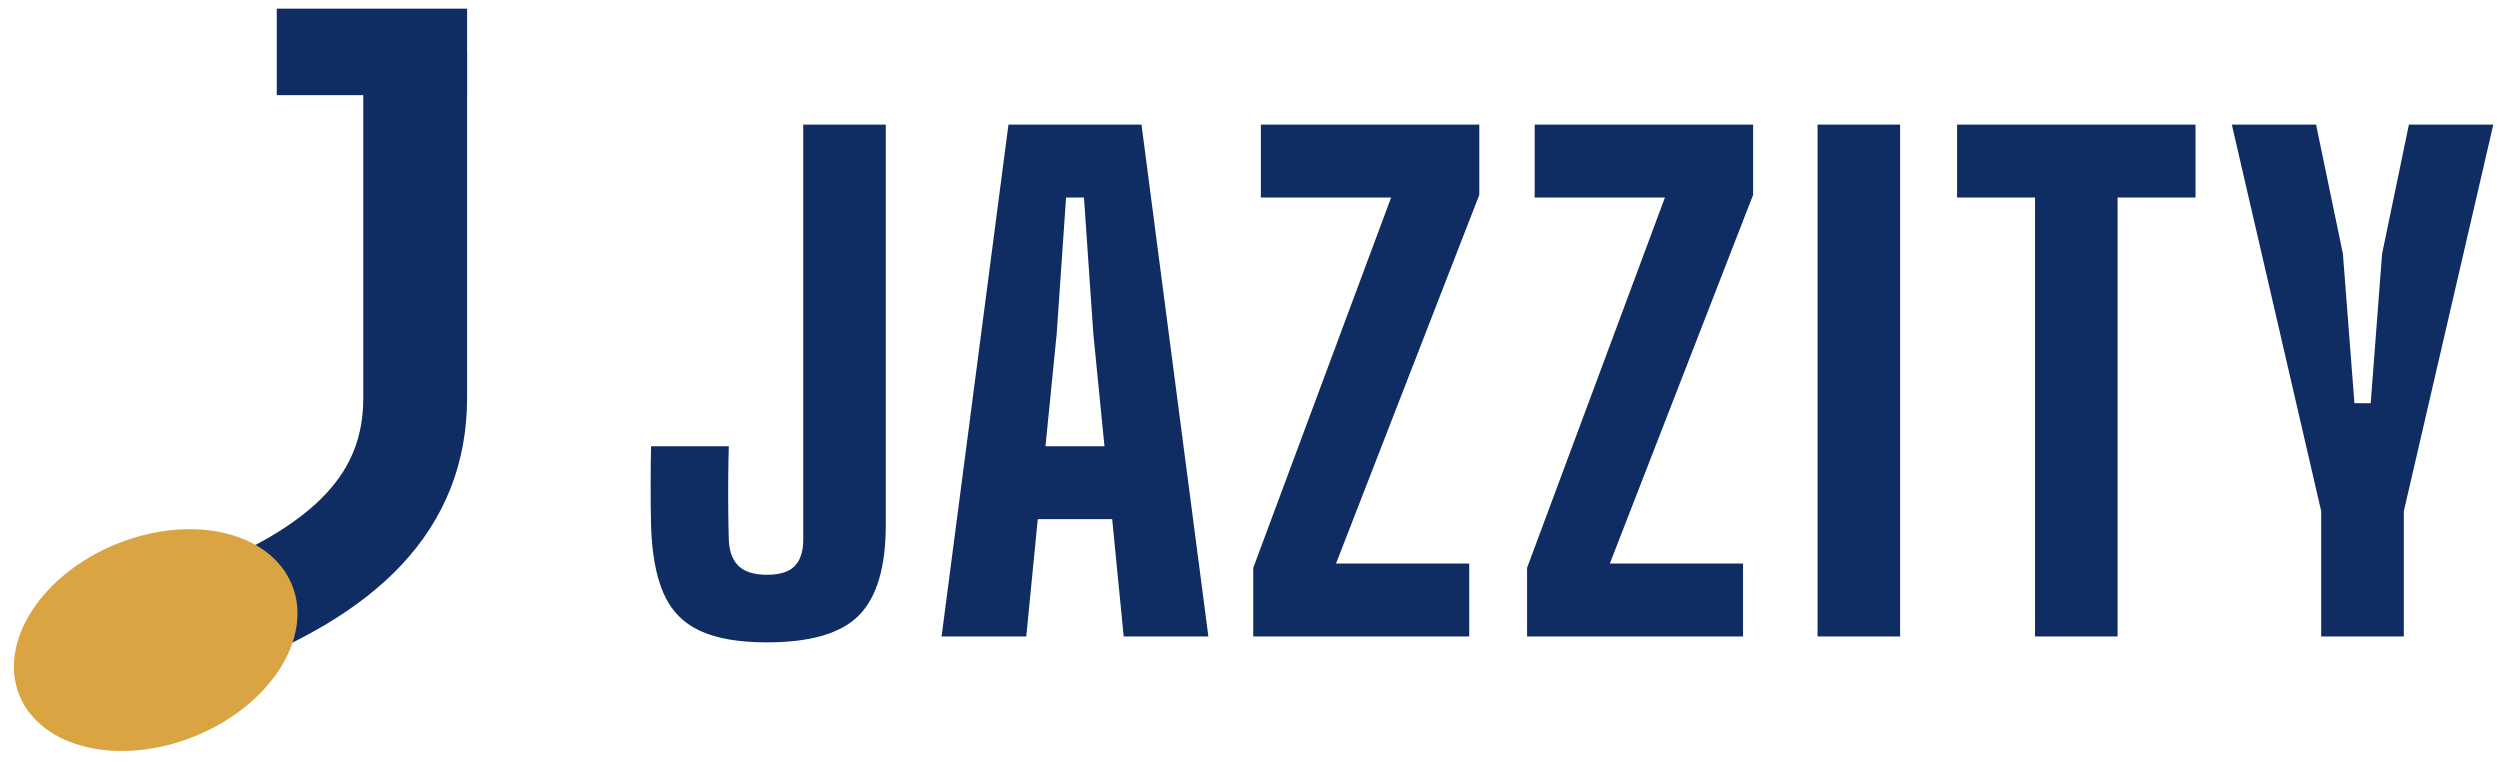
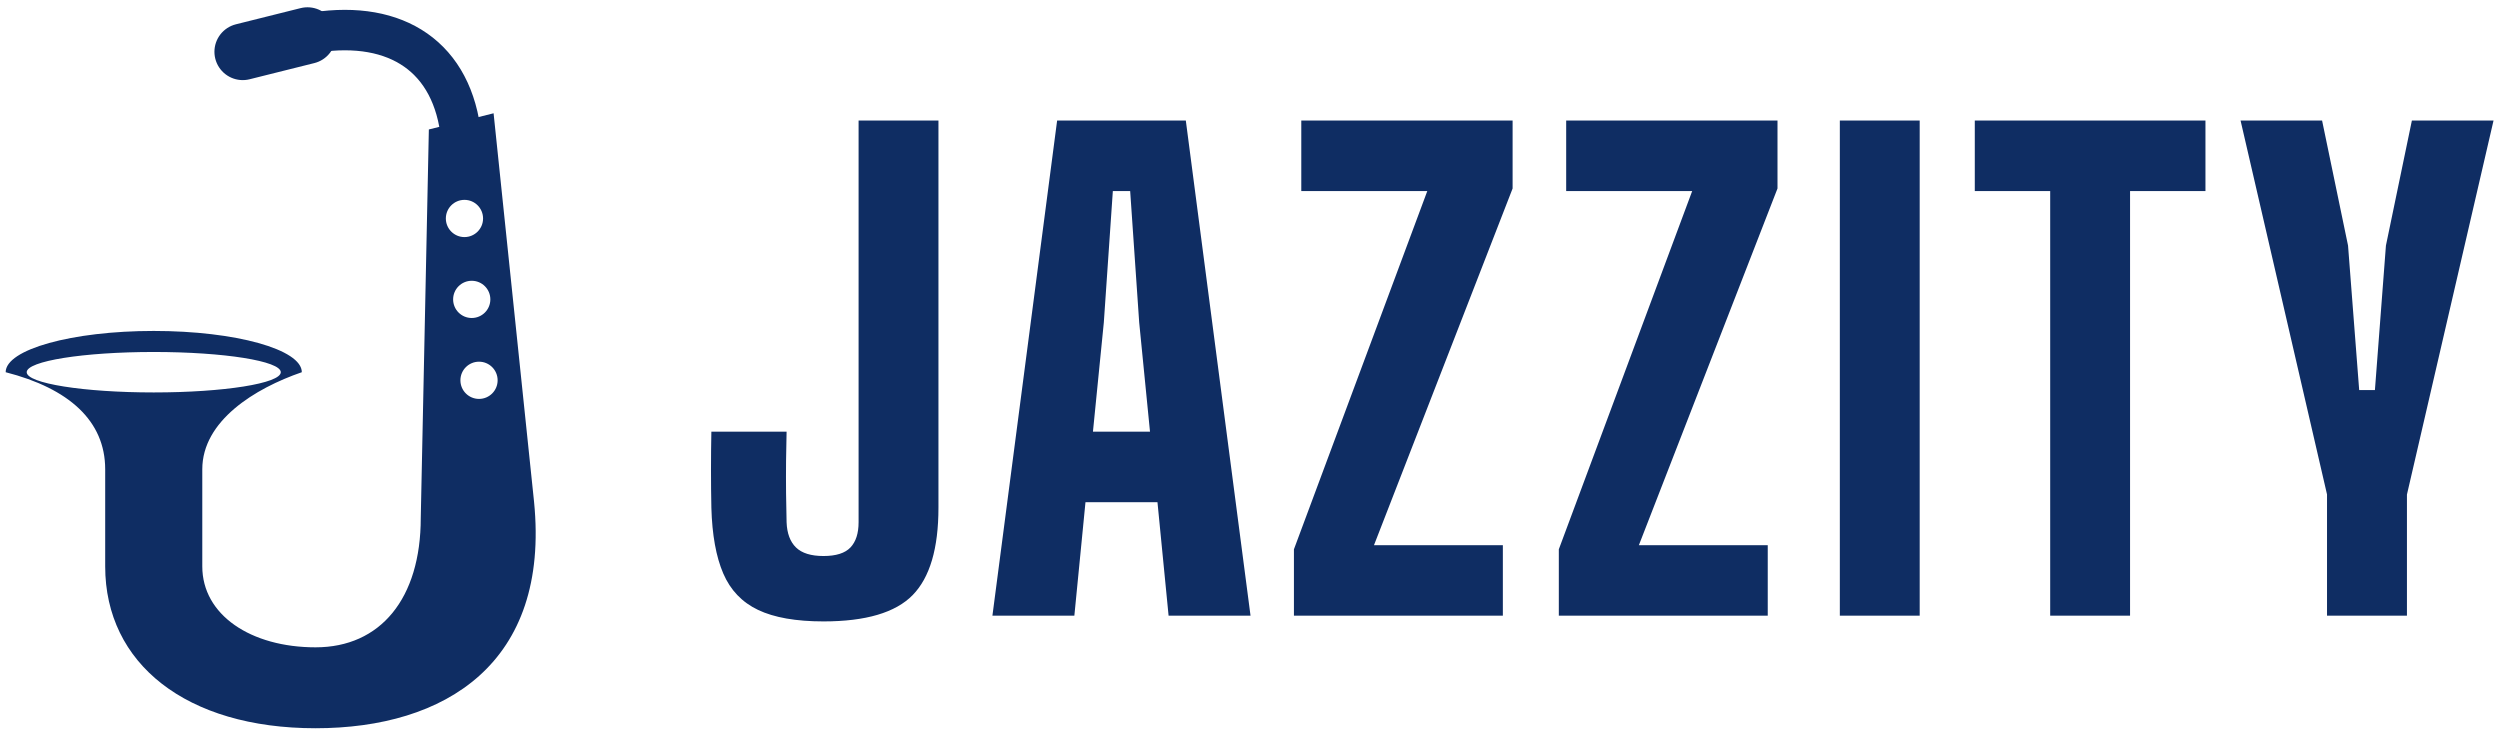
- <svg xmlns="http://www.w3.org/2000/svg" viewBox="0 -9.74 195.38 59.49">
-   <g transform="translate(0 -9.74) scale(0.676) translate(-16 -4)">
-     <path d="M48 10H70" stroke="#0f2d63" stroke-width="10" />
-     <path d="M64 10V50C64 62 56 70 40 76" fill="none" stroke="#0f2d63" stroke-width="12" />
-     <ellipse cx="34" cy="78" rx="17" ry="12" transform="rotate(-22 34 78)" fill="#d9a441" />
+ <svg xmlns="http://www.w3.org/2000/svg" viewBox="0 -9.74 201.97 59.49">
+   <g transform="translate(0 -9.74) scale(0.6537) translate(-11 -6)">
+     <path fill="#0f2d63" fill-rule="evenodd" d="M64 22L72 20L77 68C79 88 66 96 50 96C34 96 24 88 24 76V64C24 58 19.5 54 11.7 52A18.3 5.1 0 0 1 48.3 52C42.5 54 36 58 36 64V76C36 82 42 86 50 86C58 86 63 80 63 70ZM14.3 52A15.7 2.5 0 0 0 45.7 52A15.7 2.5 0 0 0 14.3 52ZM70.7 33A2.3 2.3 0 1 0 66.1 33A2.3 2.3 0 1 0 70.7 33ZM71.6 43A2.3 2.3 0 1 0 67 43A2.3 2.3 0 1 0 71.6 43ZM72.5 53A2.3 2.3 0 1 0 67.9 53A2.3 2.3 0 1 0 72.5 53Z" />
+     <path d="M68 23C67 13 60 8.5 50 10" fill="none" stroke="#0f2d63" stroke-width="5" stroke-linecap="round" />
+     <path d="M49 10.4L41 12.4" stroke="#0f2d63" stroke-width="7" stroke-linecap="round" />
  </g>
-   <path transform="translate(49.86 40) scale(0.025)" fill="#0f2d63" d="M403.114 18.495Q269.875 18.495 191.9 -18.565Q113.925 -55.625 79.15 -136.6Q44.375 -217.574 40.805 -348.889Q39.59 -406.134 39.59 -471.757Q39.59 -537.38 40.805 -594.625H283.889Q282.674 -553.895 282.174 -501.03Q281.674 -448.165 282.174 -395.407Q282.674 -342.649 283.889 -301.919Q285.889 -248.189 314.212 -220.507Q342.534 -192.824 403.114 -192.824Q464.049 -192.824 490.302 -220.507Q516.554 -248.189 516.554 -301.919V-1600.0H774.628V-348.889Q774.628 -151.81 691.406 -66.657Q608.183 18.495 403.114 18.495ZM949.02 0.0 1158.12 -1600.0H1574.003L1783.103 0.0H1518.319L1482.384 -366.681H1249.739L1213.804 0.0ZM1273.869 -594.56H1458.254L1423.329 -947.485L1394.169 -1372.121H1338.169L1309.009 -947.27ZM1923.355 0.0V-214.524L2354.305 -1372.121H1947.14V-1600.0H2630.013V-1380.551L2182.074 -227.879H2598.508V0.0ZM2779.355 0.0V-214.524L3210.305 -1372.121H2803.14V-1600.0H3486.013V-1380.551L3038.074 -227.879H3454.508V0.0ZM3687.45 0.0V-1600.0H3945.524V0.0ZM4367.24 0.0V-1372.121H4123.57V-1600.0H4868.983V-1372.121H4625.313V0.0ZM5261.81 0.0V-389.89V-391.89L4982.45 -1600.0H5245.879L5329.729 -1196.09L5365.749 -729.1H5416.589L5452.179 -1196.09L5536.029 -1600.0H5799.888L5520.098 -391.46V-389.46V0.0Z" />
+   <path transform="translate(56.45 40) scale(0.025)" fill="#0f2d63" d="M403.114 18.495Q269.875 18.495 191.9 -18.565Q113.925 -55.625 79.15 -136.6Q44.375 -217.574 40.805 -348.889Q39.59 -406.134 39.59 -471.757Q39.59 -537.38 40.805 -594.625H283.889Q282.674 -553.895 282.174 -501.03Q281.674 -448.165 282.174 -395.407Q282.674 -342.649 283.889 -301.919Q285.889 -248.189 314.212 -220.507Q342.534 -192.824 403.114 -192.824Q464.049 -192.824 490.302 -220.507Q516.554 -248.189 516.554 -301.919V-1600.0H774.628V-348.889Q774.628 -151.81 691.406 -66.657Q608.183 18.495 403.114 18.495ZM949.02 0.0 1158.12 -1600.0H1574.003L1783.103 0.0H1518.319L1482.384 -366.681H1249.739L1213.804 0.0ZM1273.869 -594.56H1458.254L1423.329 -947.485L1394.169 -1372.121H1338.169L1309.009 -947.27ZM1923.355 0.0V-214.524L2354.305 -1372.121H1947.14V-1600.0H2630.013V-1380.551L2182.074 -227.879H2598.508V0.0ZM2779.355 0.0V-214.524L3210.305 -1372.121H2803.14V-1600.0H3486.013V-1380.551L3038.074 -227.879H3454.508V0.0ZM3687.45 0.0V-1600.0H3945.524V0.0ZM4367.24 0.0V-1372.121H4123.57V-1600.0H4868.983V-1372.121H4625.313V0.0ZM5261.81 0.0V-389.89V-391.89L4982.45 -1600.0H5245.879L5329.729 -1196.09L5365.749 -729.1H5416.589L5452.179 -1196.09L5536.029 -1600.0H5799.888L5520.098 -391.46V-389.46V0.0Z" />
</svg>
